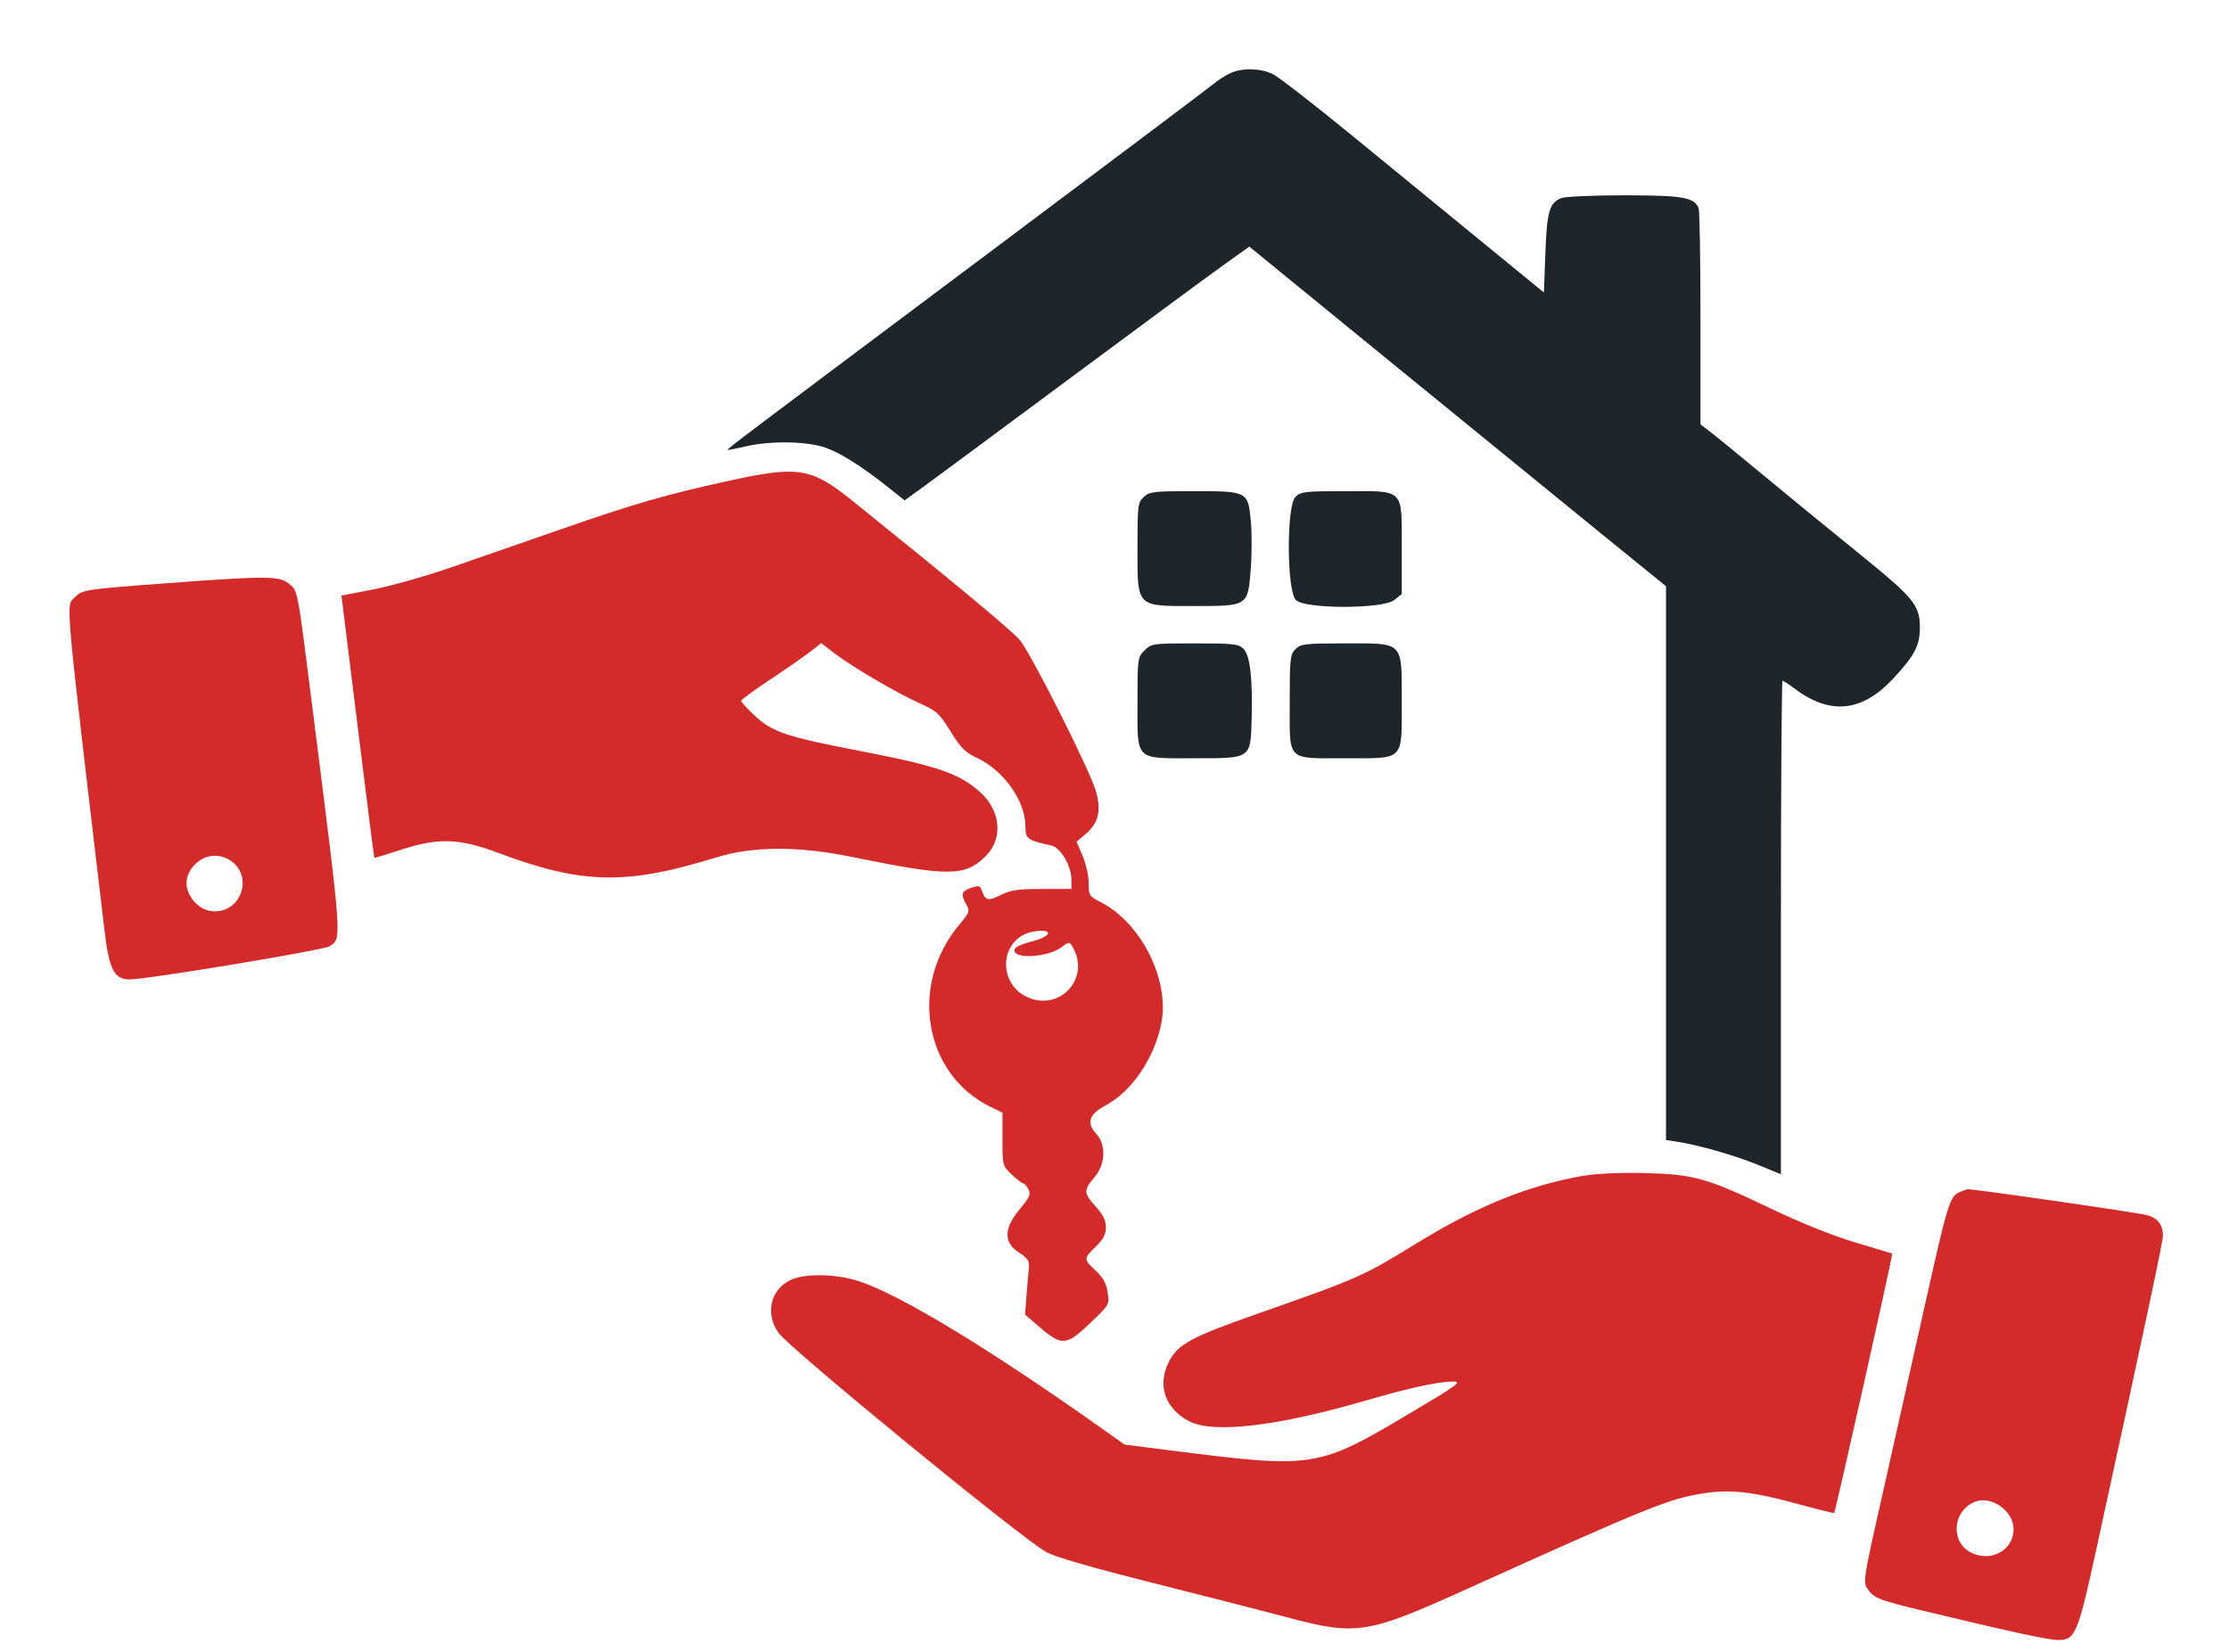
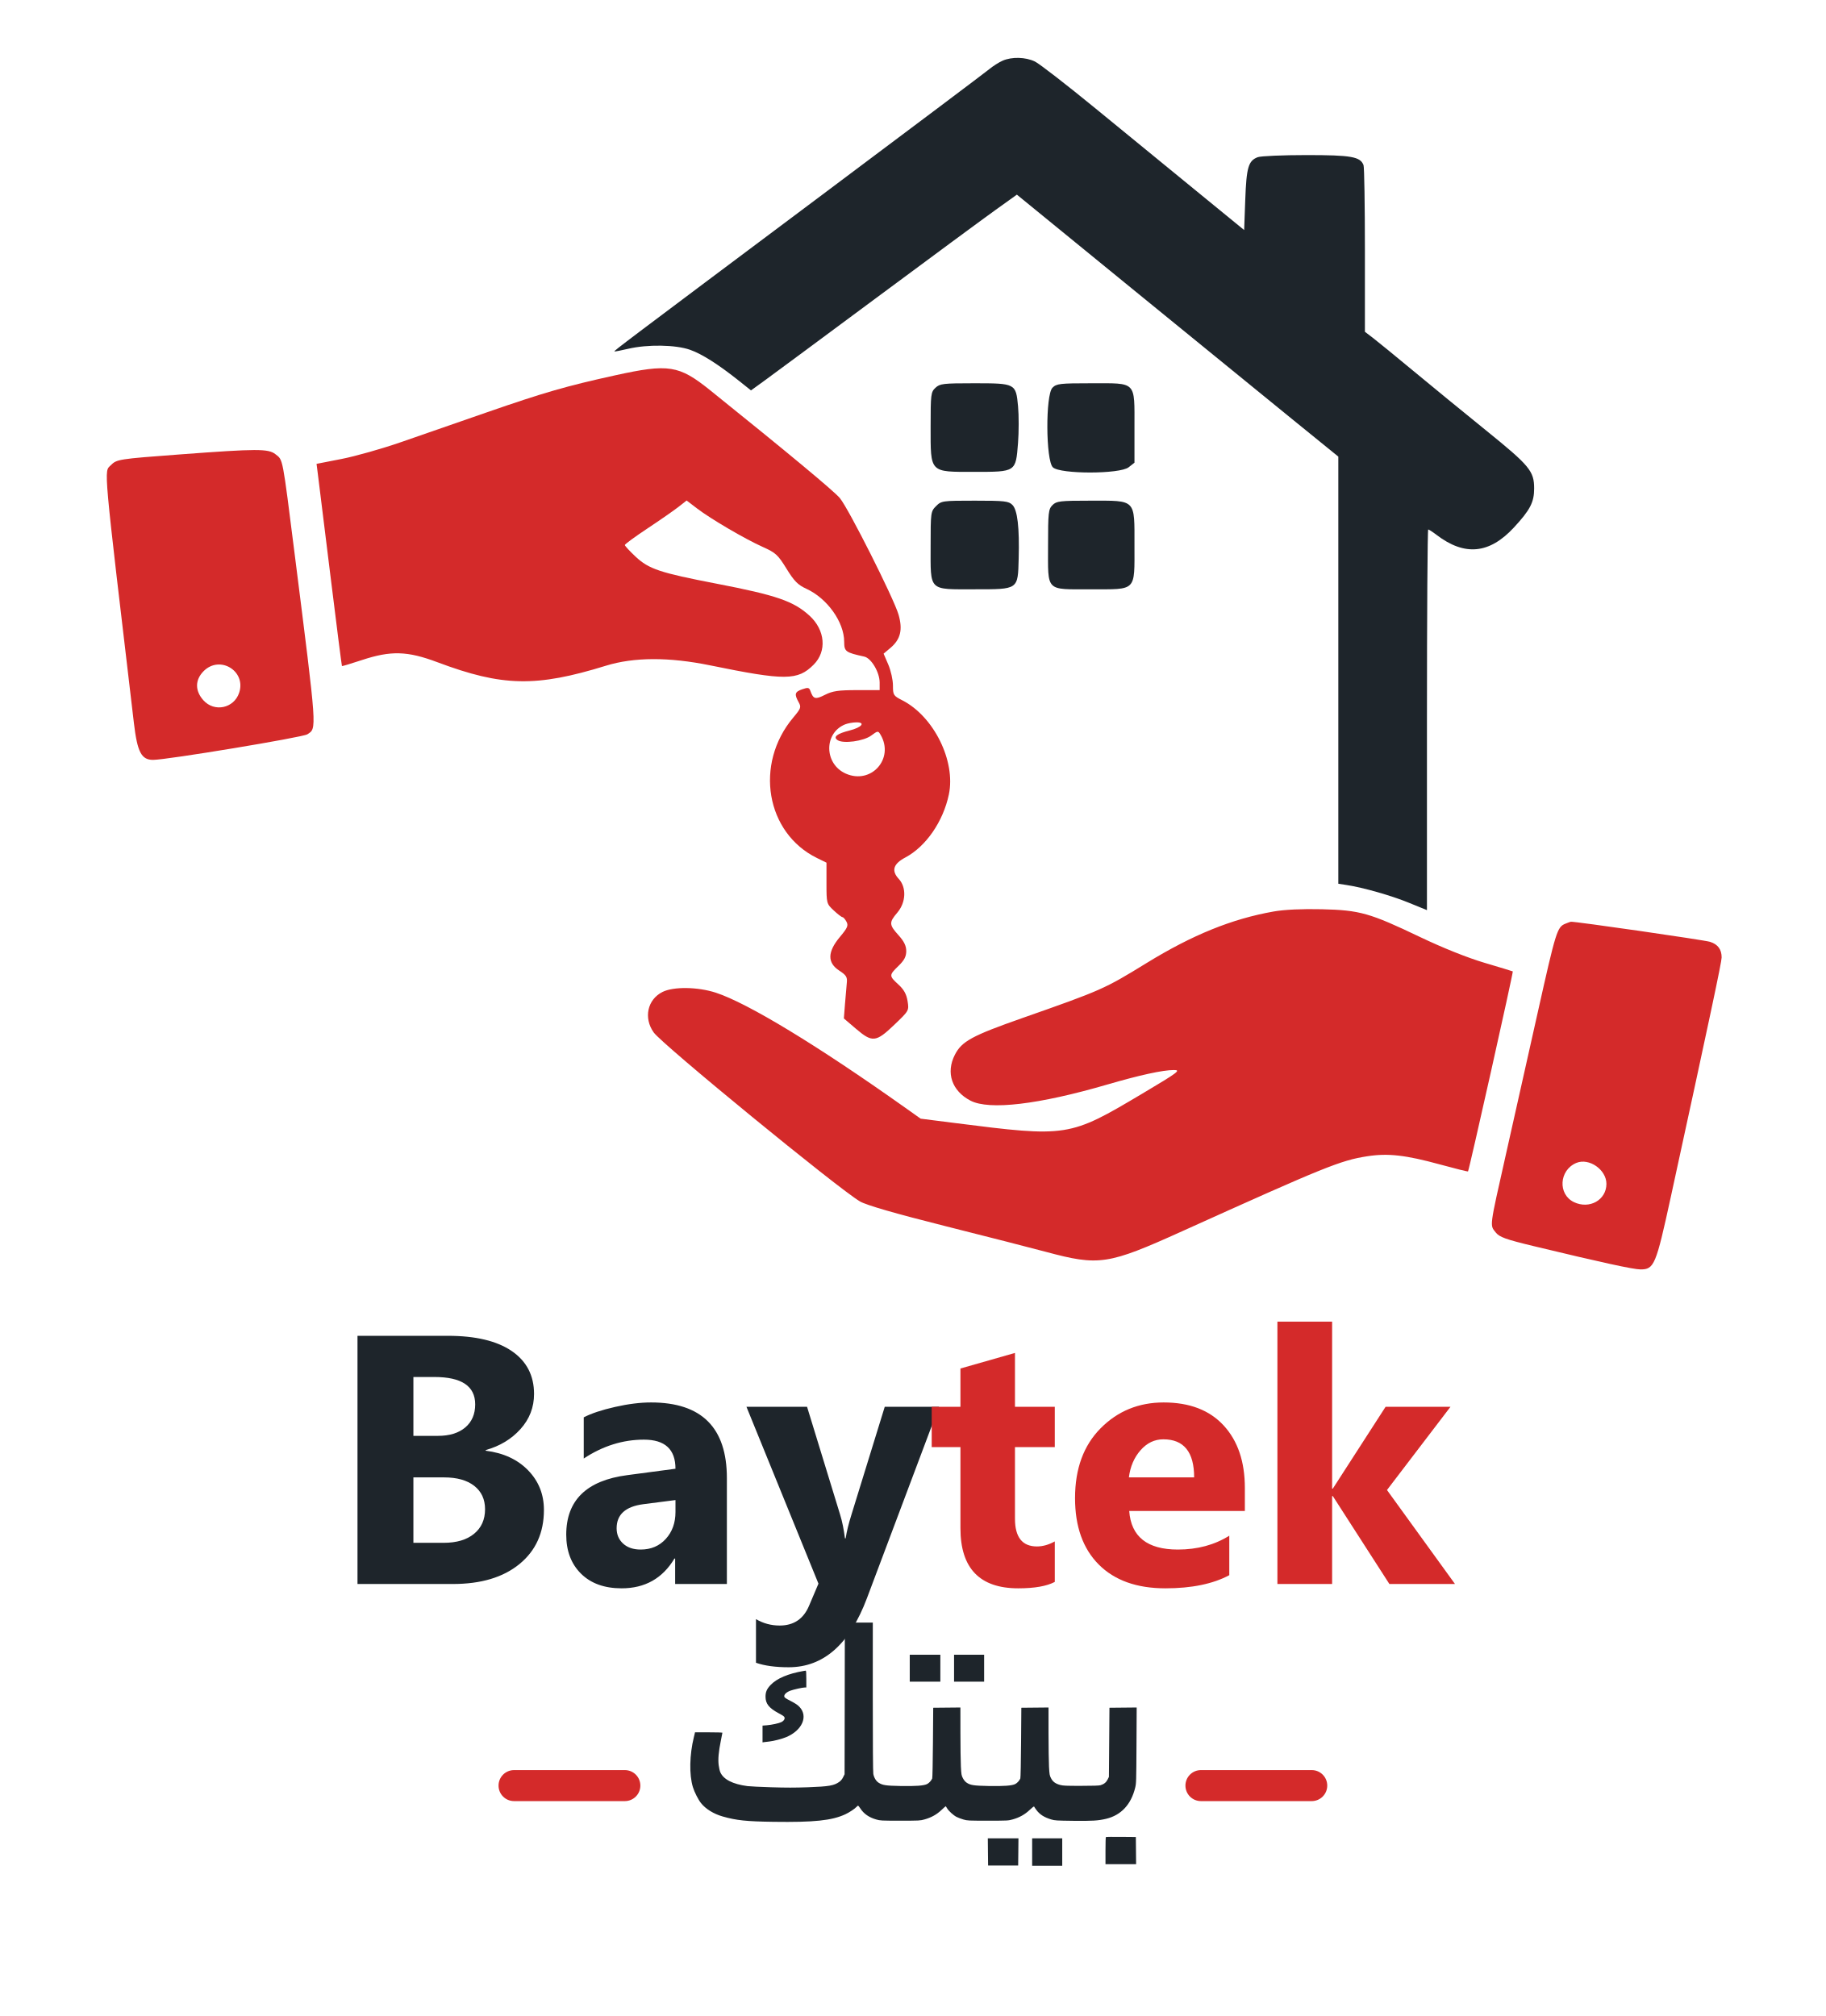
- <svg xmlns="http://www.w3.org/2000/svg" viewBox="234 152 776 575" width="100%" height="100%" fill="none">
+ <svg xmlns="http://www.w3.org/2000/svg" viewBox="210 150 824 910" width="100%" height="100%" fill="none">
  <path fill="#1E252B" fill-rule="evenodd" d="M 662.500 177.389 C 660.850 178.110, 658.150 179.822, 656.500 181.193 C 654.850 182.565, 620.875 208.115, 581 237.971 C 490.314 305.872, 487.021 308.355, 487.293 308.627 C 487.416 308.749, 490.213 308.216, 493.508 307.441 C 502.212 305.393, 514.896 305.595, 521.408 307.883 C 526.825 309.787, 534.185 314.465, 543.718 322.062 L 548.936 326.221 555.218 321.669 C 558.673 319.166, 581.300 302.417, 605.500 284.450 C 629.700 266.482, 653.871 248.650, 659.214 244.822 L 668.928 237.863 720.714 280.139 C 749.196 303.390, 781.837 329.996, 793.250 339.261 L 814 356.108 814 452.509 L 814 548.909 817.750 549.489 C 825.350 550.663, 837.698 554.178, 845.737 557.456 L 854 560.825 854 474.912 C 854 427.661, 854.255 389, 854.567 389 C 854.878 389, 856.579 390.102, 858.345 391.450 C 871.032 401.126, 882.193 400.053, 893.259 388.092 C 900.582 380.176, 902.376 376.714, 902.376 370.500 C 902.376 362.651, 900.385 360.243, 880.760 344.357 C 870.717 336.228, 855.904 324.101, 847.843 317.410 C 839.781 310.718, 831.569 304.010, 829.593 302.503 L 826 299.763 826 262.963 C 826 242.723, 825.720 225.435, 825.379 224.545 C 823.907 220.709, 819.886 220, 799.615 220 C 788.898 220, 779.003 220.428, 777.626 220.952 C 773.404 222.557, 772.536 225.523, 772 240.169 L 771.500 253.839 749.893 236.169 C 738.009 226.451, 717.572 209.725, 704.477 199 C 691.381 188.275, 679.055 178.724, 677.084 177.776 C 672.833 175.732, 666.668 175.568, 662.500 177.389 M 632.189 325.039 C 630.119 326.967, 630 327.920, 630 342.584 C 630 363.653, 629.368 363, 649.766 363 C 668.542 363, 668.423 363.078, 669.444 350.028 C 669.837 344.997, 669.845 337.520, 669.460 333.413 C 668.490 323.066, 668.363 323, 649.466 323 C 635.663 323, 634.191 323.174, 632.189 325.039 M 685 325 C 681.803 328.197, 681.959 357.952, 685.189 360.961 C 688.536 364.079, 715.392 364.053, 719.365 360.927 L 722 358.855 722 342.927 C 722 321.835, 723.140 323, 702.500 323 C 688.333 323, 686.828 323.172, 685 325 M 632.455 378.455 C 630.059 380.850, 630 381.283, 630 396.455 C 630 417.140, 628.843 416, 649.845 416 C 669.734 416, 669.368 416.255, 669.744 402.152 C 670.119 388.070, 669.199 380.199, 666.911 377.911 C 665.199 376.199, 663.433 376, 649.955 376 C 635.314 376, 634.843 376.066, 632.455 378.455 M 685 378 C 683.163 379.837, 683 381.333, 683 396.345 C 683 417.392, 681.631 416, 702.329 416 C 723.158 416, 722 417.167, 722 396.174 C 722 375.074, 722.910 376, 702.186 376 C 688.333 376, 686.824 376.176, 685 378" />
  <path fill="#D42A2A" fill-rule="evenodd" d="M 487.500 319.446 C 465.616 324.259, 455.420 327.203, 429.619 336.159 C 416.904 340.572, 399.525 346.606, 391 349.568 C 382.475 352.529, 370.407 355.947, 364.182 357.163 L 352.864 359.375 353.446 363.937 C 353.766 366.447, 356.301 386.942, 359.080 409.482 C 361.858 432.022, 364.218 450.551, 364.324 450.658 C 364.431 450.764, 368.510 449.535, 373.389 447.926 C 386.442 443.621, 393.872 443.835, 407.376 448.908 C 436.730 459.934, 451.916 460.248, 483.500 450.485 C 496.107 446.587, 511.955 446.537, 530.500 450.335 C 564.398 457.277, 569.996 457.240, 577.214 450.022 C 583.255 443.980, 582.442 434.391, 575.339 427.909 C 568.136 421.336, 560.431 418.683, 533.386 413.465 C 507.825 408.533, 502.846 406.872, 496.872 401.283 C 494.192 398.777, 492 396.407, 492 396.016 C 492 395.625, 496.613 392.246, 502.250 388.508 C 507.887 384.769, 514.161 380.409, 516.192 378.817 L 519.883 375.924 524.589 379.516 C 530.817 384.270, 546.161 393.259, 554.223 396.876 C 560.097 399.511, 561.068 400.399, 564.951 406.693 C 568.440 412.347, 570.081 414.007, 573.917 415.767 C 583.342 420.091, 590.969 430.770, 590.990 439.672 C 591.001 444.101, 591.568 444.521, 600.048 446.379 C 603.222 447.074, 607 453.465, 606.999 458.136 L 606.998 461.500 596.749 461.511 C 588.289 461.521, 585.764 461.895, 582.284 463.654 C 577.928 465.857, 577.062 465.611, 575.701 461.786 C 575.186 460.340, 574.615 460.238, 572.045 461.134 C 568.687 462.305, 568.409 463.305, 570.427 466.949 C 571.684 469.219, 571.505 469.730, 567.963 473.949 C 550.363 494.917, 555.656 526.012, 578.750 537.318 L 583 539.399 583 548.649 C 583 557.793, 583.037 557.933, 586.250 560.945 C 588.038 562.620, 589.822 563.993, 590.215 563.995 C 590.608 563.998, 591.421 564.919, 592.023 566.042 C 592.951 567.778, 592.506 568.813, 589.058 572.931 C 583.416 579.670, 583.316 584.567, 588.750 588.110 C 591.892 590.159, 592.449 591.038, 592.186 593.528 C 592.014 595.163, 591.642 599.473, 591.360 603.107 L 590.847 609.715 596.281 614.357 C 603.683 620.680, 605.312 620.514, 613.591 612.595 C 620.277 606.197, 620.285 606.184, 619.596 601.872 C 619.096 598.745, 617.953 596.683, 615.453 594.393 C 611.182 590.481, 611.184 590.183, 615.500 586 C 618.108 583.472, 619 581.766, 619 579.307 C 619 576.939, 618.011 574.911, 615.500 572.132 C 611.240 567.417, 611.185 566.378, 614.959 561.962 C 618.889 557.365, 619.185 550.570, 615.623 546.727 C 612.194 543.028, 613.129 539.958, 618.563 537.076 C 627.874 532.136, 635.668 520.854, 638.240 508.591 C 641.401 493.519, 631.422 473.358, 617.212 466.108 C 613.196 464.059, 613 463.748, 613 459.415 C 613 456.916, 612.050 452.663, 610.889 449.964 L 608.778 445.057 611.822 442.496 C 616.438 438.613, 617.504 434.246, 615.512 427.393 C 613.389 420.090, 592.994 379.593, 589.048 374.845 C 586.443 371.709, 566.062 354.759, 530.580 326.219 C 516.386 314.801, 511.857 314.089, 487.500 319.446 M 291.500 355.097 C 263.322 357.203, 262.700 357.300, 259.975 360.025 C 256.896 363.104, 256.422 357.835, 270.428 476.344 C 271.981 489.491, 273.805 493, 279.086 493 C 285.226 493, 346.609 482.831, 348.687 481.469 C 353.045 478.614, 353.211 480.998, 343.038 400.513 C 337.349 355.504, 337.783 357.761, 334.306 355.026 C 331.092 352.498, 326.155 352.506, 291.500 355.097 M 301.923 452.923 C 297.987 456.859, 297.935 461.776, 301.784 466.084 C 306.730 471.619, 315.608 469.749, 317.941 462.679 C 321.172 452.888, 309.231 445.615, 301.923 452.923 M 591.418 476.969 C 581.717 480.894, 581.911 494.861, 591.727 499.204 C 603.188 504.273, 613.764 492.397, 607.387 481.619 C 606.312 479.803, 606.167 479.817, 603.168 482.034 C 599.742 484.567, 590.571 485.808, 588.008 484.086 C 585.857 482.640, 587.711 481.166, 593.511 479.712 C 598.986 478.339, 600.825 475.963, 596.333 476.063 C 594.775 476.098, 592.563 476.506, 591.418 476.969 M 784.856 561.432 C 765.976 564.758, 748.117 572.006, 727.390 584.754 C 708.406 596.429, 707.196 596.965, 671.500 609.500 C 648.615 617.537, 644.050 620.021, 640.928 626.140 C 636.786 634.259, 639.595 642.466, 648.008 646.830 C 656.476 651.221, 678.710 648.598, 709.749 639.545 C 724.424 635.265, 734.820 633, 739.787 633 C 743.102 633, 741.767 633.997, 725.471 643.688 C 692.531 663.277, 691.852 663.383, 641 656.923 L 625.500 654.954 618.500 649.985 C 579.034 621.969, 547.489 602.805, 533.085 598.097 C 524.935 595.433, 513.957 595.275, 509 597.752 C 502.180 601.158, 500.368 609.495, 505.026 616.037 C 508.930 621.519, 588.506 686.715, 598.145 692.329 C 601.020 694.003, 614.051 697.772, 636.500 703.421 C 655.200 708.126, 675.675 713.365, 682 715.064 C 706.049 721.521, 709.961 720.930, 743.500 705.777 C 807.970 676.648, 815.022 673.791, 827.042 671.926 C 836.407 670.472, 844.341 671.365, 859.849 675.615 C 866.700 677.493, 872.408 678.910, 872.535 678.764 C 873.029 678.197, 893.060 588.706, 892.744 588.481 C 892.610 588.386, 886.875 586.642, 880 584.606 C 872.338 582.337, 861.114 577.849, 851 573.011 C 828.163 562.087, 823.713 560.828, 806.500 560.418 C 797.716 560.209, 789.652 560.587, 784.856 561.432 M 916.465 566.952 C 912.780 568.445, 912.233 570.196, 904.110 606.504 C 899.681 626.302, 893.125 655.550, 889.541 671.500 C 882.129 704.482, 882.337 702.888, 885.008 706.284 C 886.690 708.421, 889.499 709.435, 902.258 712.508 C 932.808 719.868, 947.174 723, 950.378 723 C 956.549 723, 957.347 721.096, 964.012 690.477 C 981.757 608.961, 986.994 584.284, 986.997 582.184 C 987.002 578.549, 985.292 576.248, 981.758 575.131 C 979.136 574.302, 920.465 565.835, 918.927 566.063 C 918.692 566.098, 917.584 566.498, 916.465 566.952 M 921.388 674.942 C 913.622 678.219, 912.992 689.121, 920.366 692.638 C 927.351 695.968, 935 691.653, 935 684.381 C 935 677.970, 927.136 672.517, 921.388 674.942" />
+   <path fill="#1E252B" fill-rule="evenodd" d="M414.38 865L371.34 865L371.34 752.97L412.12 752.97Q430.87 752.97 440.95 759.84Q451.02 766.72 451.02 779.22Q451.02 788.28 444.89 795.08Q438.76 801.88 429.23 804.53L429.23 804.84Q441.18 806.33 448.33 813.67Q455.48 821.02 455.48 831.56Q455.48 846.95 444.46 855.98Q433.45 865 414.38 865M406.02 771.56L396.57 771.56L396.57 798.13L407.66 798.13Q415.48 798.13 419.97 794.34Q424.46 790.55 424.46 783.91Q424.46 771.56 406.02 771.56M410.40 816.88L396.57 816.88L396.57 846.41L410.24 846.41Q418.99 846.41 423.95 842.34Q428.91 838.28 428.91 831.25Q428.91 824.53 424.03 820.70Q419.15 816.88 410.40 816.88M538.05 817.19L538.05 865L514.70 865L514.70 853.52L514.38 853.52Q506.34 866.95 490.55 866.95Q478.91 866.95 472.23 860.35Q465.55 853.75 465.55 842.73Q465.55 819.45 493.13 815.86L514.85 812.97Q514.85 799.84 500.63 799.84Q486.34 799.84 473.45 808.36L473.45 789.77Q478.60 787.11 487.55 785.08Q496.49 783.05 503.84 783.05Q538.05 783.05 538.05 817.19M514.85 832.50L514.85 827.11L500.32 828.98Q488.29 830.55 488.29 839.84Q488.29 844.06 491.22 846.76Q494.15 849.45 499.15 849.45Q506.10 849.45 510.48 844.65Q514.85 839.84 514.85 832.50M609.30 785L633.76 785L601.26 871.41Q589.54 902.58 565.95 902.58Q556.96 902.58 551.18 900.55L551.18 880.86Q556.10 883.75 561.88 883.75Q571.41 883.75 575.16 874.77L579.38 864.84L546.88 785L574.23 785L589.15 833.67Q590.55 838.20 591.34 844.38L591.65 844.38Q592.35 839.84 594.23 833.83" />
+   <path fill="#D42A2A" fill-rule="evenodd" d="M686.04 845.78L686.04 864.06Q680.57 866.95 669.55 866.95Q643.46 866.95 643.46 839.84L643.46 803.20L630.49 803.20L630.49 785L643.46 785L643.46 767.73L668.07 760.70L668.07 785L686.04 785L686.04 803.20L668.07 803.20L668.07 835.55Q668.07 848.05 677.99 848.05Q681.90 848.05 686.04 845.78M771.82 821.64L771.82 832.03L719.63 832.03Q720.88 849.45 741.59 849.45Q754.79 849.45 764.79 843.20L764.79 861.02Q753.70 866.95 735.96 866.95Q716.59 866.95 705.88 856.21Q695.18 845.47 695.18 826.25Q695.18 806.33 706.74 794.69Q718.30 783.05 735.18 783.05Q752.68 783.05 762.25 793.44Q771.82 803.83 771.82 821.64M719.48 816.88L748.93 816.88Q748.93 799.69 735.02 799.69Q729.09 799.69 724.75 804.61Q720.41 809.53 719.48 816.88M835.96 822.58L866.66 865L837.05 865L811.51 825.31L811.20 825.31L811.20 865L786.51 865L786.51 746.56L811.20 746.56L811.20 821.95L811.51 821.95L835.34 785L864.63 785" />
+   <rect x="435" y="949" width="64" height="14" rx="7" fill="#D42A2A" />
+   <path fill="#1E252B" fill-rule="evenodd" d="M 591.23 916.65 L 591.17 950.88 590.51 952.21 C 590.08 953.10 589.51 953.78 588.80 954.30 C 586.41 956.01 584.19 956.40 574.61 956.75 C 568.71 956.96 564.79 956.96 558.06 956.75 C 553.22 956.60 548.40 956.37 547.35 956.23 C 540.69 955.35 536.52 953.23 535.08 949.96 C 534.83 949.41 534.51 947.99 534.35 946.79 C 534.01 944.10 534.31 940.70 535.32 935.76 C 535.71 933.86 536.03 932.23 536.03 932.13 C 536.03 932.03 533.25 931.95 529.85 931.95 L 523.66 931.95 523.52 932.60 C 523.43 932.96 523.27 933.63 523.16 934.09 C 521.18 942.05 521.00 951.12 522.71 956.68 C 523.40 958.95 525.12 962.33 526.37 963.90 C 528.48 966.55 532.07 968.77 536.13 969.93 C 542.38 971.71 546.83 972.18 559.14 972.35 C 577.41 972.61 585.41 971.77 591.48 968.96 C 593.28 968.14 595.81 966.45 596.62 965.55 C 596.87 965.28 597.16 965.05 597.27 965.05 C 597.37 965.05 597.83 965.61 598.27 966.30 C 599.85 968.73 602.17 970.35 605.40 971.28 C 607.30 971.82 607.62 971.84 616.29 971.84 C 624.97 971.84 625.28 971.82 627.24 971.27 C 630.32 970.41 632.78 969.04 634.93 966.98 C 635.94 966.01 636.81 965.26 636.85 965.31 C 636.89 965.36 637.15 965.79 637.44 966.26 C 638.18 967.50 640.31 969.43 641.72 970.14 C 642.38 970.48 643.77 971.00 644.79 971.30 C 646.58 971.82 647.00 971.84 655.82 971.84 C 664.75 971.84 665.04 971.82 667.01 971.27 C 670.09 970.41 672.54 969.04 674.73 966.96 C 675.86 965.88 676.65 965.29 676.71 965.47 C 676.77 965.64 677.24 966.33 677.75 967.02 C 679.29 969.07 681.25 970.32 684.43 971.28 C 686.05 971.76 686.78 971.81 694.39 971.90 C 703.00 972.00 705.59 971.84 709.19 970.99 C 715.95 969.38 720.46 964.56 722.32 956.95 C 722.80 955.02 722.82 954.17 722.91 937.84 L 723.00 920.75 716.86 920.81 L 710.71 920.87 710.59 936.47 L 710.47 952.07 709.88 953.26 C 709.23 954.55 708.23 955.36 706.69 955.82 C 706.00 956.02 703.35 956.11 697.85 956.11 C 691.06 956.12 689.78 956.06 688.44 955.70 C 686.32 955.12 685.14 954.25 684.32 952.63 C 683.70 951.42 683.63 950.99 683.43 947.52 C 683.32 945.44 683.22 938.56 683.21 932.24 L 683.21 920.75 677.07 920.81 L 670.94 920.87 670.82 936.59 C 670.76 945.24 670.61 952.52 670.49 952.79 C 670.03 953.80 669.09 954.83 668.20 955.29 C 666.72 956.04 663.13 956.31 656.19 956.18 C 649.38 956.05 647.91 955.82 646.18 954.62 C 645.58 954.20 644.98 953.46 644.55 952.63 C 643.92 951.40 643.85 951.01 643.66 947.40 C 643.55 945.25 643.45 938.38 643.45 932.12 L 643.44 920.75 637.30 920.81 L 631.17 920.87 631.05 936.59 C 630.99 945.24 630.84 952.52 630.72 952.79 C 630.26 953.80 629.32 954.83 628.43 955.29 C 626.95 956.04 623.36 956.31 616.42 956.18 C 609.73 956.05 608.35 955.84 606.54 954.70 C 605.39 953.97 604.47 952.46 604.14 950.75 C 603.98 949.92 603.90 937.74 603.90 915.95 L 603.91 882.42 597.60 882.42 L 591.29 882.42 591.23 916.65 M 620.58 903.01 L 620.58 909.09 627.48 909.09 L 634.39 909.09 634.39 903.01 L 634.39 896.94 627.48 896.94 L 620.58 896.94 620.58 903.01 M 640.58 903.01 L 640.58 909.09 647.37 909.09 L 654.15 909.09 654.15 903.01 L 654.15 896.94 647.37 896.94 L 640.58 896.94 640.58 903.01 M 572.71 904.25 C 565.63 905.47 560.58 907.62 557.74 910.62 C 556.07 912.39 555.49 913.75 555.49 915.87 C 555.50 919.04 557.06 921.00 561.40 923.33 C 563.65 924.54 564.03 924.83 564.10 925.39 C 564.18 926.11 563.67 926.81 562.66 927.33 C 561.65 927.85 558.32 928.58 556.13 928.76 L 554.14 928.92 554.14 932.71 L 554.14 936.49 554.91 936.37 C 555.33 936.31 556.33 936.19 557.11 936.11 C 559.15 935.90 562.94 934.92 564.88 934.10 C 572.04 931.05 574.81 924.77 570.86 920.52 C 570.02 919.61 569.01 918.93 566.88 917.83 C 564.43 916.56 564.01 916.26 563.95 915.73 C 563.84 914.85 564.96 913.81 566.68 913.16 C 568.18 912.60 572.19 911.71 573.25 911.71 L 573.90 911.71 573.90 907.90 C 573.90 904.99 573.83 904.09 573.60 904.12 C 573.44 904.14 573.04 904.20 572.71 904.25 M 709.09 979.25 C 709.00 979.34 708.92 982.13 708.92 985.45 L 708.92 991.48 715.83 991.48 L 722.74 991.48 722.68 985.35 L 722.62 979.22 715.93 979.16 C 712.26 979.12 709.18 979.16 709.09 979.25 M 655.87 985.95 L 655.94 992.08 662.73 992.08 L 669.51 992.08 669.58 985.95 L 669.64 979.81 662.73 979.81 L 655.81 979.81 655.87 985.95 M 675.82 986.01 L 675.82 992.20 682.61 992.20 L 689.40 992.20 689.40 986.01 L 689.40 979.81 682.61 979.81 L 675.82 979.81 675.82 986.01" />
+   <rect x="745" y="949" width="64" height="14" rx="7" fill="#D42A2A" />
</svg>
